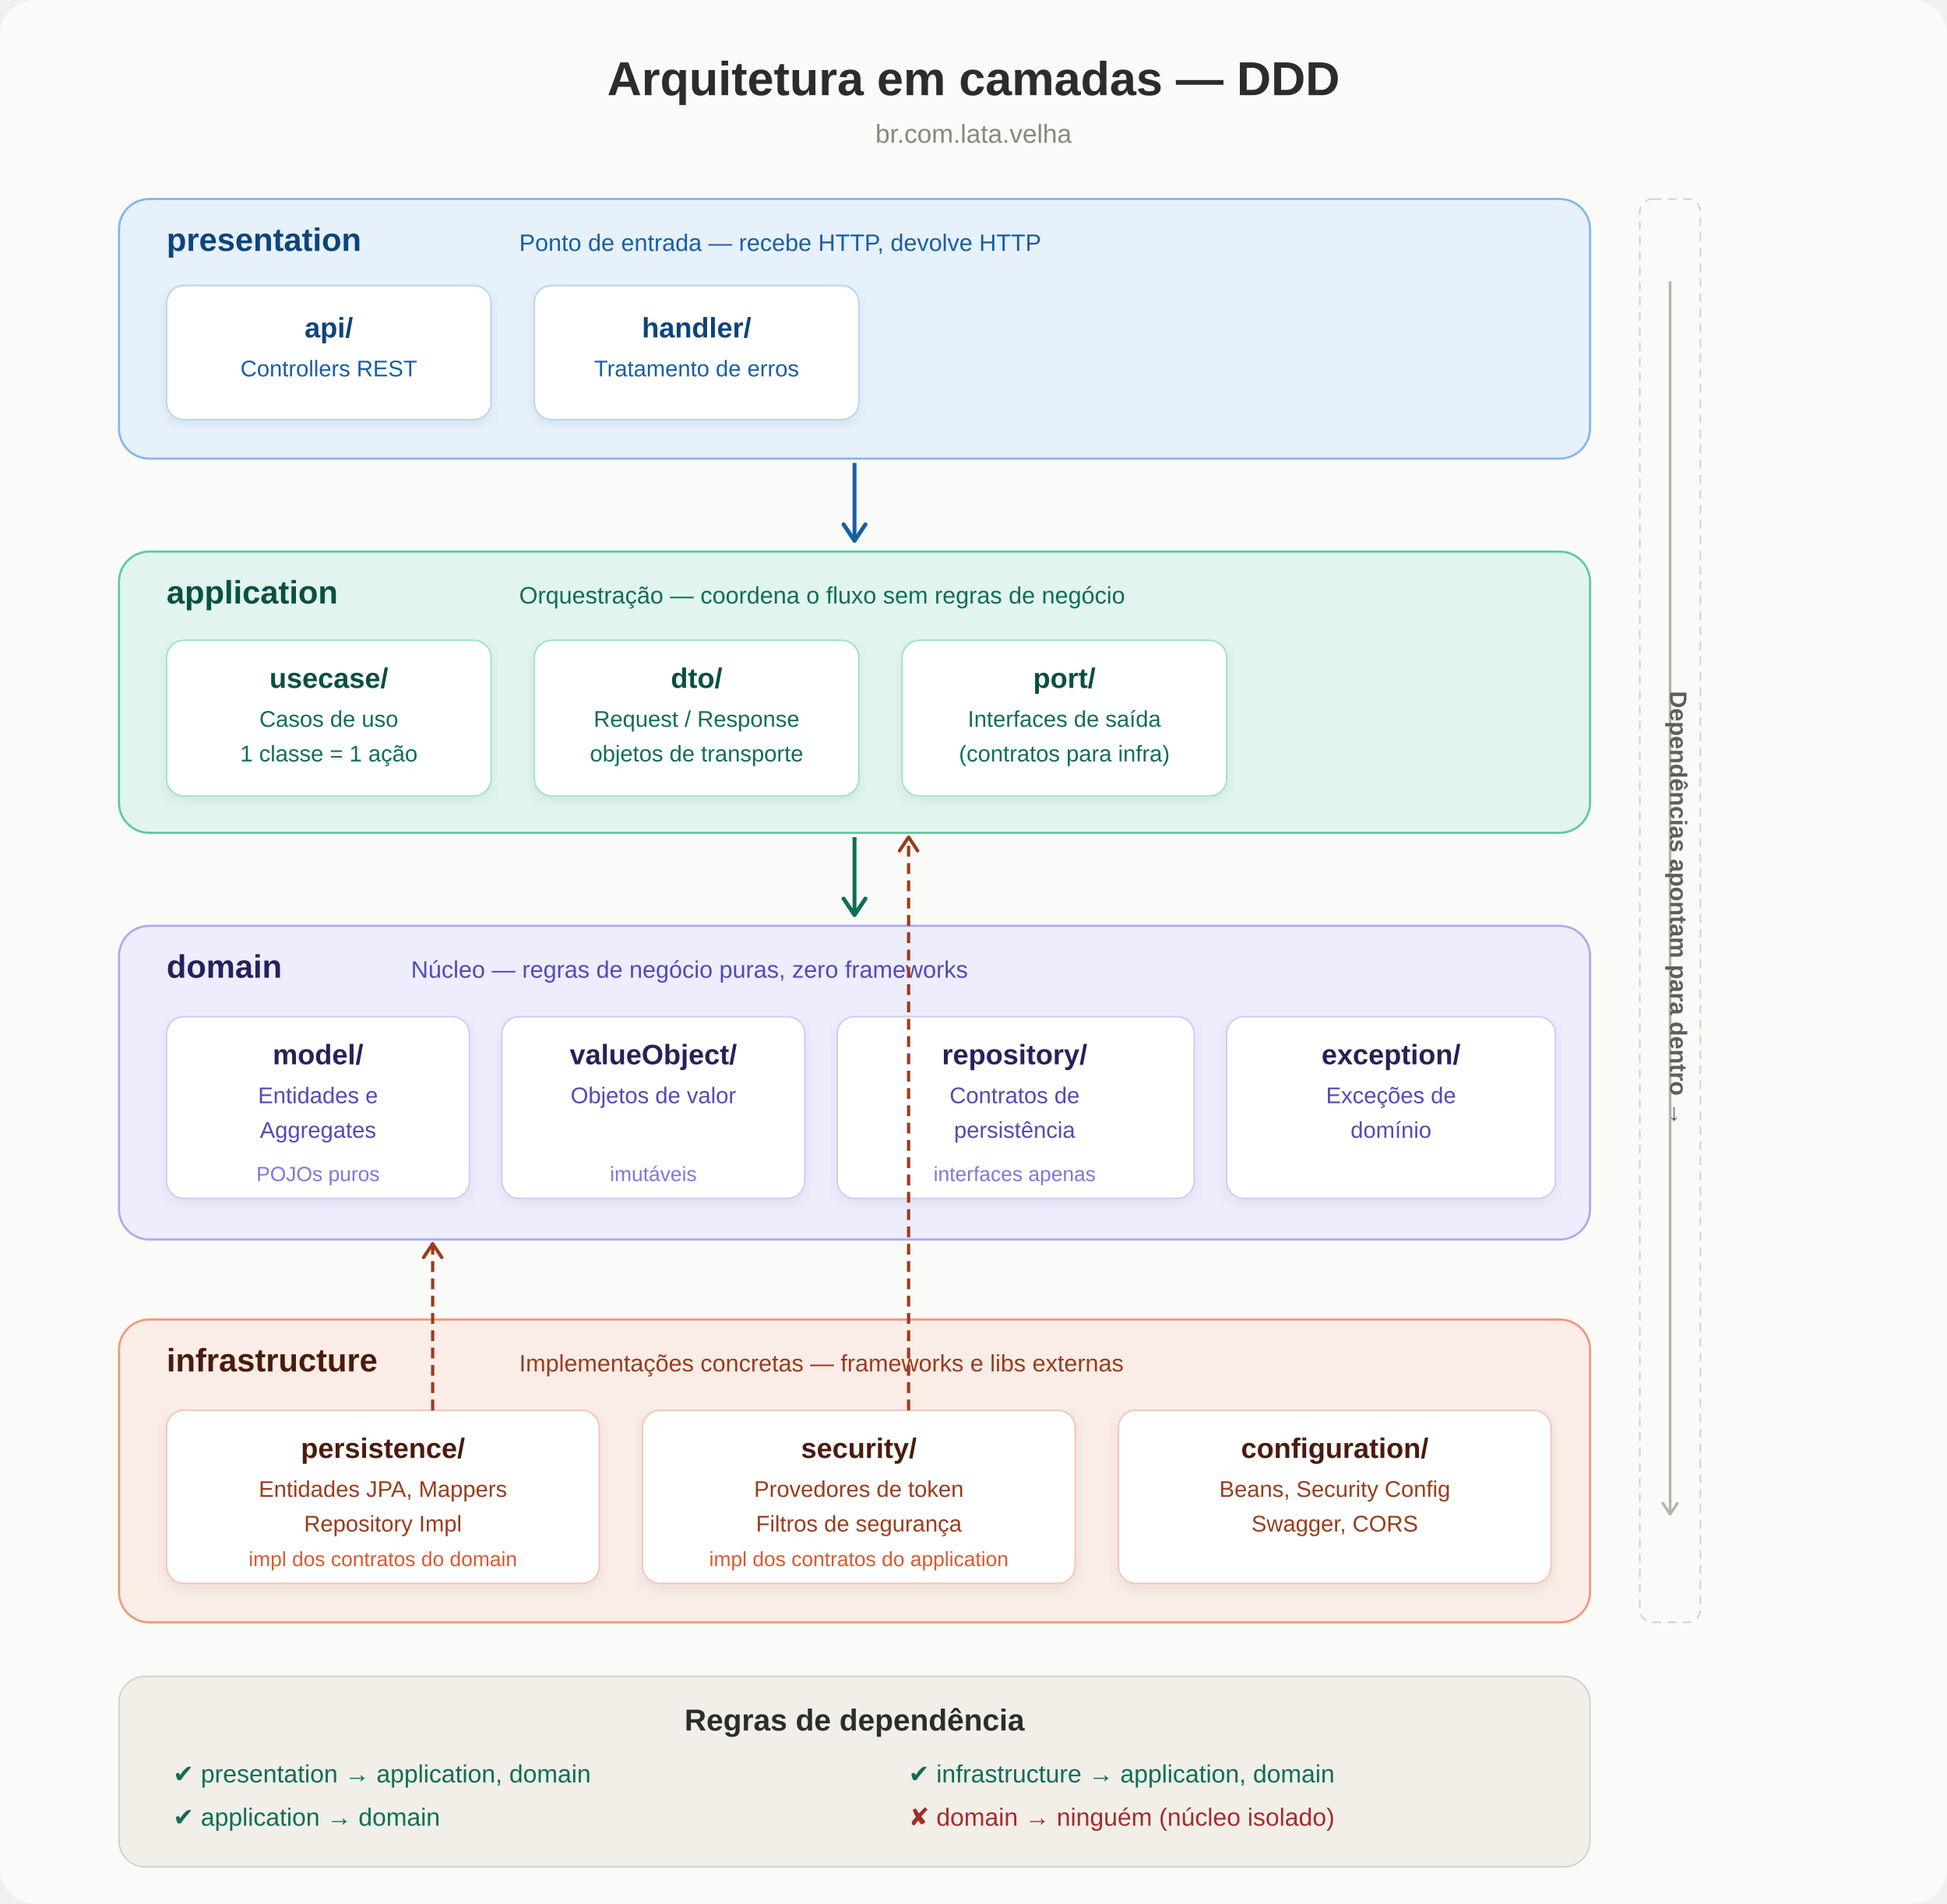
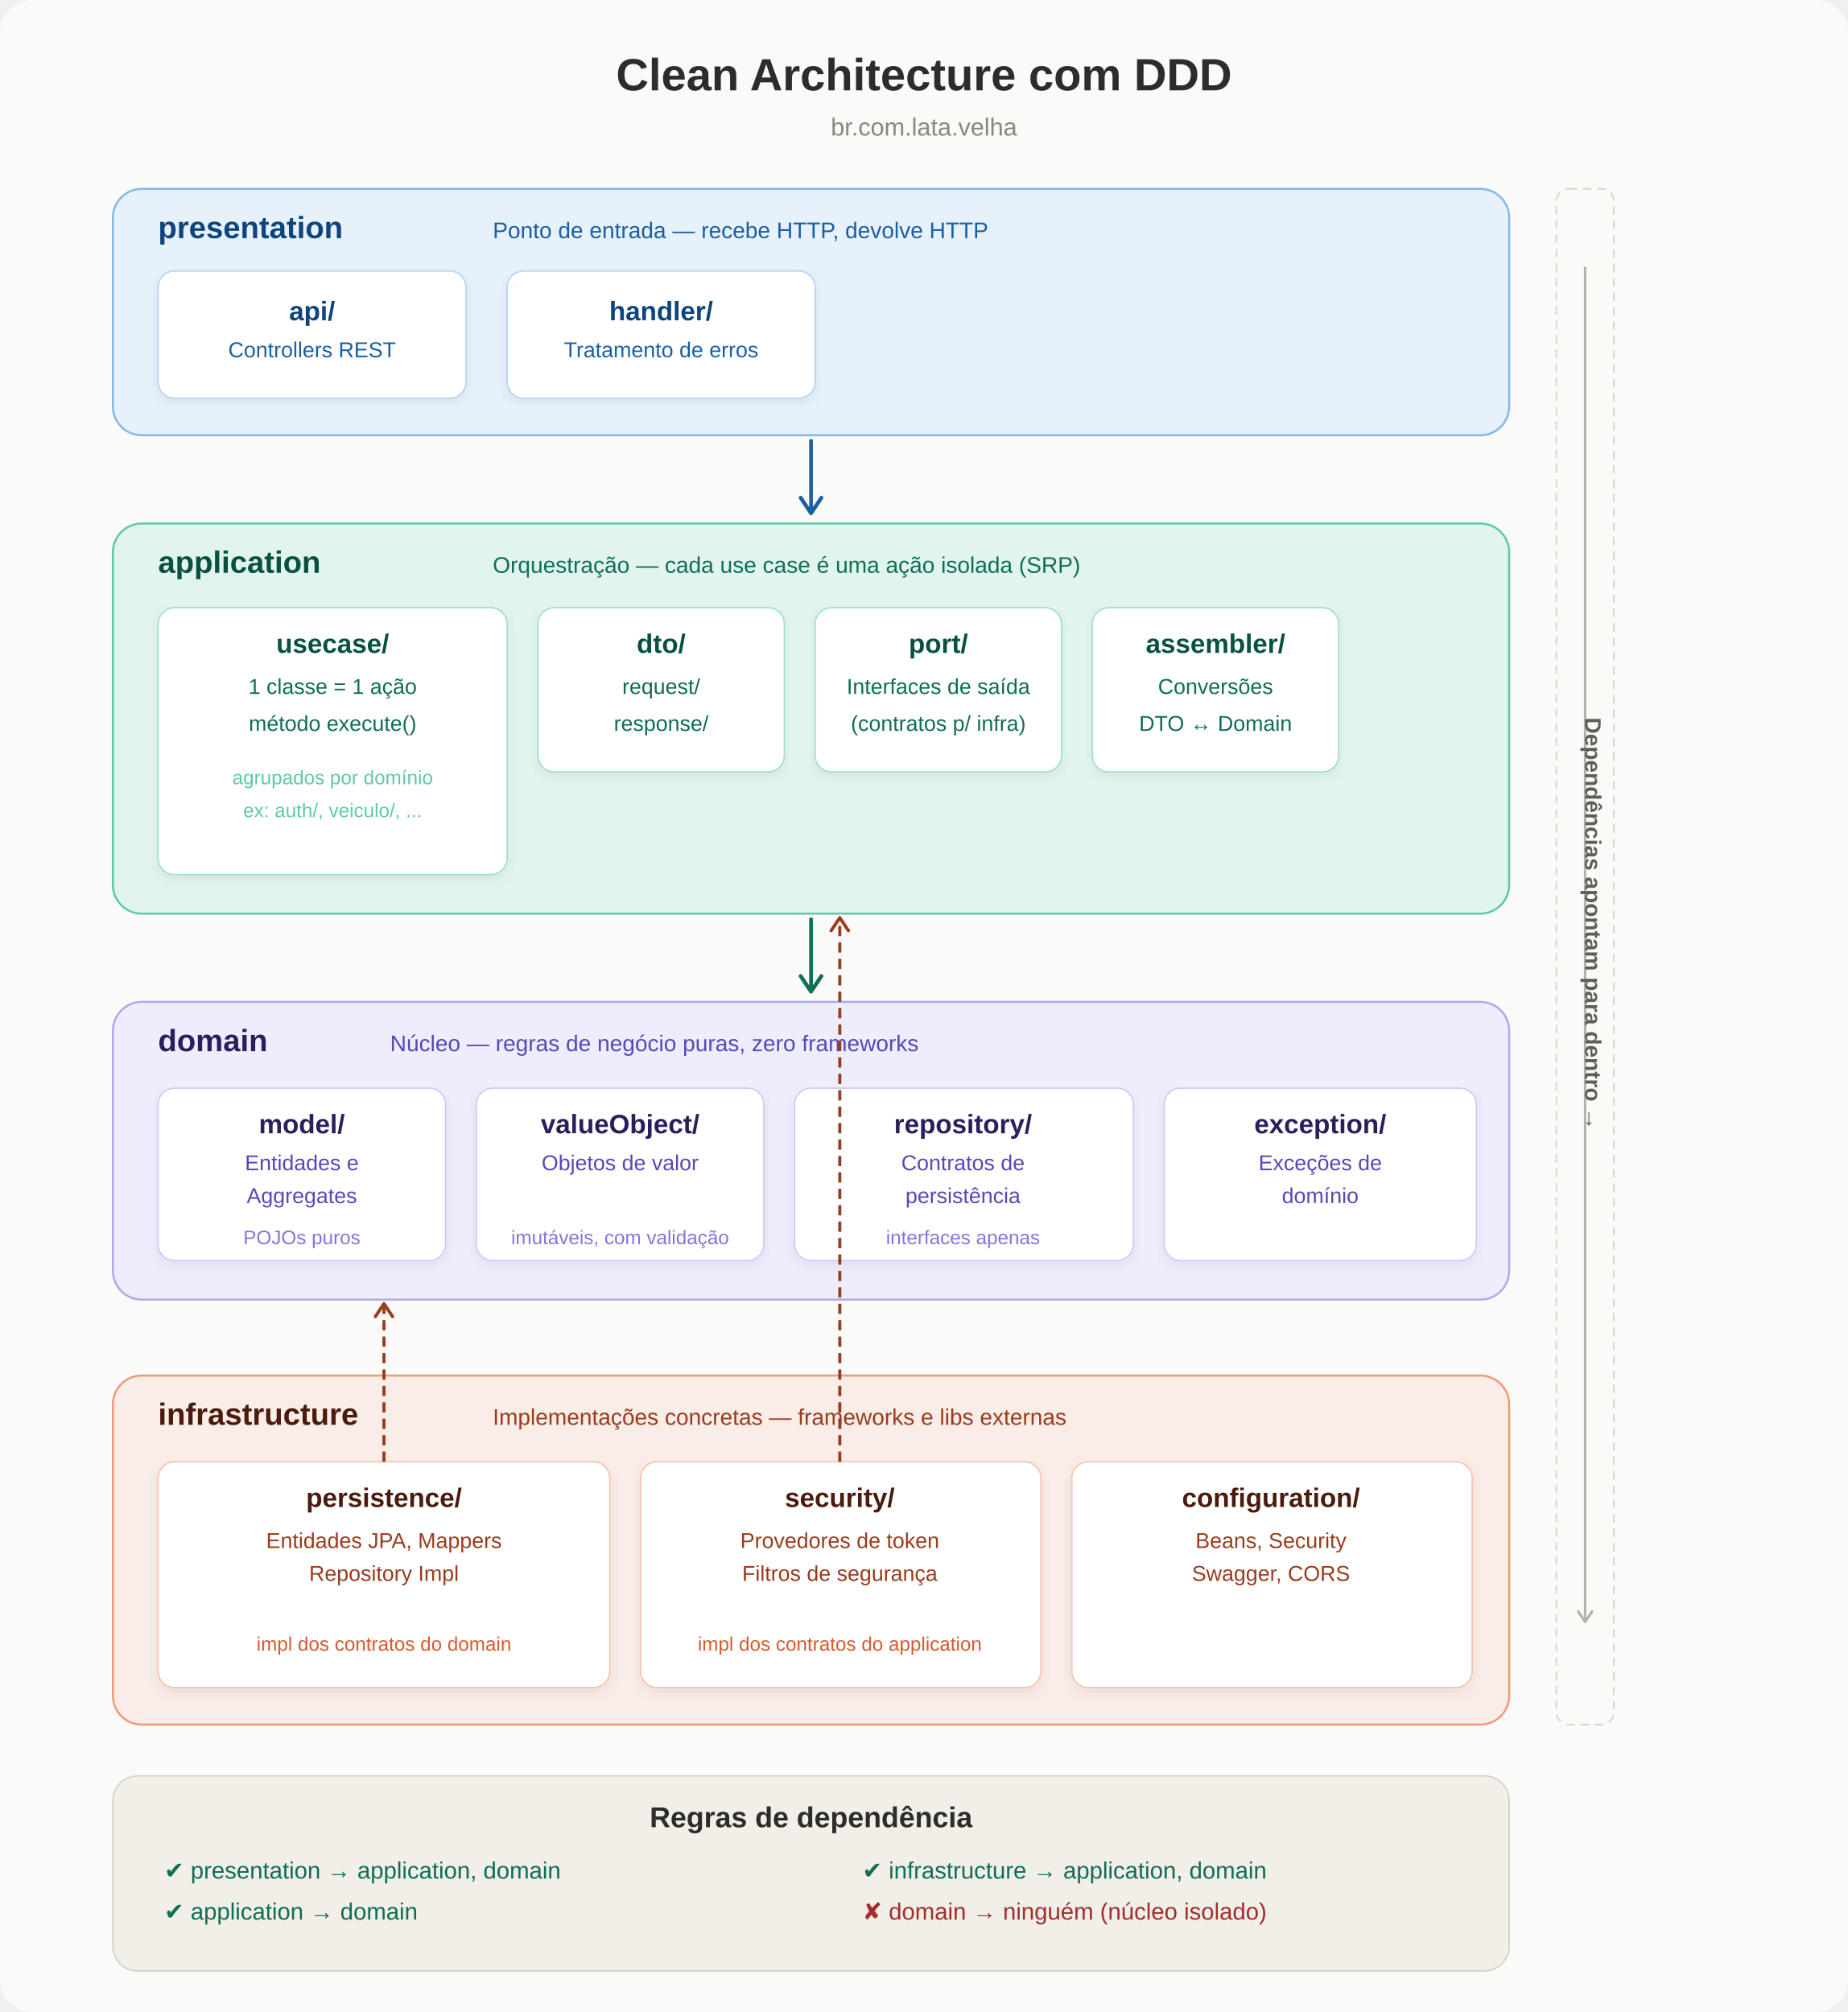
- <svg xmlns="http://www.w3.org/2000/svg" viewBox="0 0 900 880" font-family="Segoe UI, Arial, sans-serif">
+ <svg xmlns="http://www.w3.org/2000/svg" viewBox="0 0 900 980" font-family="Segoe UI, Arial, sans-serif">
  <defs>
    <marker id="arr" viewBox="0 0 10 10" refX="8" refY="5" markerWidth="7" markerHeight="7" orient="auto-start-reverse">
      <path d="M2 1L8 5L2 9" fill="none" stroke="context-stroke" stroke-width="1.5" stroke-linecap="round" stroke-linejoin="round" />
    </marker>
    <filter id="sh" x="-2%" y="-2%" width="104%" height="108%">
      <feDropShadow dx="0" dy="2" stdDeviation="3" flood-opacity="0.07" />
    </filter>
  </defs>
-   <rect width="900" height="880" fill="#FAFAF8" rx="16" />
-   <text x="450" y="44" text-anchor="middle" font-size="22" font-weight="700" fill="#2C2C2A">Arquitetura em camadas — DDD</text>
+   <rect width="900" height="980" fill="#FAFAF8" rx="16" />
+   <text x="450" y="44" text-anchor="middle" font-size="22" font-weight="700" fill="#2C2C2A">Clean Architecture com DDD</text>
  <text x="450" y="66" font-size="12" text-anchor="middle" fill="#888780">br.com.lata.velha</text>
  <rect x="55" y="92" width="680" height="120" rx="14" fill="#E6F1FB" stroke="#85B7EB" stroke-width="1" />
  <text x="77" y="116" font-size="15" font-weight="600" fill="#0C447C">presentation</text>
  <text x="240" y="116" font-size="11" fill="#185FA5">Ponto de entrada — recebe HTTP, devolve HTTP</text>
  <rect x="77" y="132" width="150" height="62" rx="8" fill="#fff" stroke="#B5D4F4" stroke-width="0.7" filter="url(#sh)" />
  <text x="152" y="156" text-anchor="middle" font-size="13" font-weight="600" fill="#0C447C">api/</text>
  <text x="152" y="174" text-anchor="middle" font-size="10.5" fill="#185FA5">Controllers REST</text>
  <rect x="247" y="132" width="150" height="62" rx="8" fill="#fff" stroke="#B5D4F4" stroke-width="0.7" filter="url(#sh)" />
  <text x="322" y="156" text-anchor="middle" font-size="13" font-weight="600" fill="#0C447C">handler/</text>
  <text x="322" y="174" text-anchor="middle" font-size="10.5" fill="#185FA5">Tratamento de erros</text>
  <line x1="395" y1="214" x2="395" y2="250" stroke="#185FA5" stroke-width="1.8" marker-end="url(#arr)" />
-   <rect x="55" y="255" width="680" height="130" rx="14" fill="#E1F5EE" stroke="#5DCAA5" stroke-width="1" />
+   <rect x="55" y="255" width="680" height="190" rx="14" fill="#E1F5EE" stroke="#5DCAA5" stroke-width="1" />
  <text x="77" y="279" font-size="15" font-weight="600" fill="#085041">application</text>
-   <text x="240" y="279" font-size="11" fill="#0F6E56">Orquestração — coordena o fluxo sem regras de negócio</text>
-   <rect x="77" y="296" width="150" height="72" rx="8" fill="#fff" stroke="#9FE1CB" stroke-width="0.7" filter="url(#sh)" />
-   <text x="152" y="318" text-anchor="middle" font-size="13" font-weight="600" fill="#085041">usecase/</text>
-   <text x="152" y="336" text-anchor="middle" font-size="10.5" fill="#0F6E56">Casos de uso</text>
-   <text x="152" y="352" text-anchor="middle" font-size="10.5" fill="#0F6E56">1 classe = 1 ação</text>
-   <rect x="247" y="296" width="150" height="72" rx="8" fill="#fff" stroke="#9FE1CB" stroke-width="0.7" filter="url(#sh)" />
+   <text x="240" y="279" font-size="11" fill="#0F6E56">Orquestração — cada use case é uma ação isolada (SRP)</text>
+   <rect x="77" y="296" width="170" height="130" rx="8" fill="#fff" stroke="#9FE1CB" stroke-width="0.7" filter="url(#sh)" />
+   <text x="162" y="318" text-anchor="middle" font-size="13" font-weight="600" fill="#085041">usecase/</text>
+   <text x="162" y="338" text-anchor="middle" font-size="10.5" fill="#0F6E56">1 classe = 1 ação</text>
+   <text x="162" y="356" text-anchor="middle" font-size="10.5" fill="#0F6E56">método execute()</text>
+   <text x="162" y="382" text-anchor="middle" font-size="9.5" fill="#5DCAA5">agrupados por domínio</text>
+   <text x="162" y="398" text-anchor="middle" font-size="9.5" fill="#5DCAA5">ex: auth/, veiculo/, ...</text>
+   <rect x="262" y="296" width="120" height="80" rx="8" fill="#fff" stroke="#9FE1CB" stroke-width="0.7" filter="url(#sh)" />
  <text x="322" y="318" text-anchor="middle" font-size="13" font-weight="600" fill="#085041">dto/</text>
-   <text x="322" y="336" text-anchor="middle" font-size="10.5" fill="#0F6E56">Request / Response</text>
-   <text x="322" y="352" text-anchor="middle" font-size="10.5" fill="#0F6E56">objetos de transporte</text>
-   <rect x="417" y="296" width="150" height="72" rx="8" fill="#fff" stroke="#9FE1CB" stroke-width="0.7" filter="url(#sh)" />
-   <text x="492" y="318" text-anchor="middle" font-size="13" font-weight="600" fill="#085041">port/</text>
-   <text x="492" y="336" text-anchor="middle" font-size="10.5" fill="#0F6E56">Interfaces de saída</text>
-   <text x="492" y="352" text-anchor="middle" font-size="10.5" fill="#0F6E56">(contratos para infra)</text>
-   <line x1="395" y1="387" x2="395" y2="423" stroke="#0F6E56" stroke-width="1.8" marker-end="url(#arr)" />
-   <rect x="55" y="428" width="680" height="145" rx="14" fill="#EEEDFE" stroke="#AFA9EC" stroke-width="1" />
-   <text x="77" y="452" font-size="15" font-weight="600" fill="#26215C">domain</text>
-   <text x="190" y="452" font-size="11" fill="#534AB7">Núcleo — regras de negócio puras, zero frameworks</text>
-   <rect x="77" y="470" width="140" height="84" rx="8" fill="#fff" stroke="#CECBF6" stroke-width="0.7" filter="url(#sh)" />
-   <text x="147" y="492" text-anchor="middle" font-size="13" font-weight="600" fill="#26215C">model/</text>
-   <text x="147" y="510" text-anchor="middle" font-size="10.5" fill="#534AB7">Entidades e</text>
-   <text x="147" y="526" text-anchor="middle" font-size="10.5" fill="#534AB7">Aggregates</text>
-   <text x="147" y="546" text-anchor="middle" font-size="9.5" fill="#7F77DD">POJOs puros</text>
-   <rect x="232" y="470" width="140" height="84" rx="8" fill="#fff" stroke="#CECBF6" stroke-width="0.7" filter="url(#sh)" />
-   <text x="302" y="492" text-anchor="middle" font-size="13" font-weight="600" fill="#26215C">valueObject/</text>
-   <text x="302" y="510" text-anchor="middle" font-size="10.5" fill="#534AB7">Objetos de valor</text>
-   <text x="302" y="546" text-anchor="middle" font-size="9.5" fill="#7F77DD">imutáveis</text>
-   <rect x="387" y="470" width="165" height="84" rx="8" fill="#fff" stroke="#CECBF6" stroke-width="0.7" filter="url(#sh)" />
-   <text x="469" y="492" text-anchor="middle" font-size="13" font-weight="600" fill="#26215C">repository/</text>
-   <text x="469" y="510" text-anchor="middle" font-size="10.5" fill="#534AB7">Contratos de</text>
-   <text x="469" y="526" text-anchor="middle" font-size="10.5" fill="#534AB7">persistência</text>
-   <text x="469" y="546" text-anchor="middle" font-size="9.5" fill="#7F77DD">interfaces apenas</text>
-   <rect x="567" y="470" width="152" height="84" rx="8" fill="#fff" stroke="#CECBF6" stroke-width="0.7" filter="url(#sh)" />
-   <text x="643" y="492" text-anchor="middle" font-size="13" font-weight="600" fill="#26215C">exception/</text>
-   <text x="643" y="510" text-anchor="middle" font-size="10.5" fill="#534AB7">Exceções de</text>
-   <text x="643" y="526" text-anchor="middle" font-size="10.5" fill="#534AB7">domínio</text>
-   <rect x="55" y="610" width="680" height="140" rx="14" fill="#FAECE7" stroke="#F0997B" stroke-width="1" />
-   <text x="77" y="634" font-size="15" font-weight="600" fill="#4A1B0C">infrastructure</text>
-   <text x="240" y="634" font-size="11" fill="#993C1D">Implementações concretas — frameworks e libs externas</text>
-   <rect x="77" y="652" width="200" height="80" rx="8" fill="#fff" stroke="#F5C4B3" stroke-width="0.7" filter="url(#sh)" />
-   <text x="177" y="674" text-anchor="middle" font-size="13" font-weight="600" fill="#4A1B0C">persistence/</text>
-   <text x="177" y="692" text-anchor="middle" font-size="10.5" fill="#993C1D">Entidades JPA, Mappers</text>
-   <text x="177" y="708" text-anchor="middle" font-size="10.5" fill="#993C1D">Repository Impl</text>
-   <text x="177" y="724" text-anchor="middle" font-size="9.5" fill="#D85A30">impl dos contratos do domain</text>
-   <rect x="297" y="652" width="200" height="80" rx="8" fill="#fff" stroke="#F5C4B3" stroke-width="0.7" filter="url(#sh)" />
-   <text x="397" y="674" text-anchor="middle" font-size="13" font-weight="600" fill="#4A1B0C">security/</text>
-   <text x="397" y="692" text-anchor="middle" font-size="10.5" fill="#993C1D">Provedores de token</text>
-   <text x="397" y="708" text-anchor="middle" font-size="10.5" fill="#993C1D">Filtros de segurança</text>
-   <text x="397" y="724" text-anchor="middle" font-size="9.5" fill="#D85A30">impl dos contratos do application</text>
-   <rect x="517" y="652" width="200" height="80" rx="8" fill="#fff" stroke="#F5C4B3" stroke-width="0.7" filter="url(#sh)" />
-   <text x="617" y="674" text-anchor="middle" font-size="13" font-weight="600" fill="#4A1B0C">configuration/</text>
-   <text x="617" y="692" text-anchor="middle" font-size="10.5" fill="#993C1D">Beans, Security Config</text>
-   <text x="617" y="708" text-anchor="middle" font-size="10.5" fill="#993C1D">Swagger, CORS</text>
-   <path d="M200 652 L200 575" fill="none" stroke="#993C1D" stroke-width="1.5" stroke-dasharray="5 3" marker-end="url(#arr)" />
-   <path d="M420 652 L420 387" fill="none" stroke="#993C1D" stroke-width="1.5" stroke-dasharray="5 3" marker-end="url(#arr)" />
-   <rect x="758" y="92" width="28" height="658" rx="6" fill="none" stroke="#D3D1C7" stroke-width="0.7" stroke-dasharray="4 3" />
-   <line x1="772" y1="130" x2="772" y2="700" stroke="#B4B2A9" stroke-width="1.2" marker-end="url(#arr)" />
-   <text x="772" y="420" font-size="11" font-weight="600" fill="#5F5E5A" transform="rotate(90 772 420)" text-anchor="middle">Dependências apontam para dentro →</text>
-   <rect x="55" y="775" width="680" height="88" rx="12" fill="#F1EFE8" stroke="#D3D1C7" stroke-width="0.7" />
-   <text x="395" y="800" text-anchor="middle" font-size="14" font-weight="600" fill="#2C2C2A">Regras de dependência</text>
-   <text x="80" y="824" font-size="11.5" fill="#0F6E56">✔  presentation  →  application, domain</text>
-   <text x="80" y="844" font-size="11.5" fill="#0F6E56">✔  application   →  domain</text>
-   <text x="420" y="824" font-size="11.5" fill="#0F6E56">✔  infrastructure  →  application, domain</text>
-   <text x="420" y="844" font-size="11.5" fill="#A32D2D">✘  domain  →  ninguém (núcleo isolado)</text>
+   <text x="322" y="338" text-anchor="middle" font-size="10.5" fill="#0F6E56">request/</text>
+   <text x="322" y="356" text-anchor="middle" font-size="10.5" fill="#0F6E56">response/</text>
+   <rect x="397" y="296" width="120" height="80" rx="8" fill="#fff" stroke="#9FE1CB" stroke-width="0.7" filter="url(#sh)" />
+   <text x="457" y="318" text-anchor="middle" font-size="13" font-weight="600" fill="#085041">port/</text>
+   <text x="457" y="338" text-anchor="middle" font-size="10.5" fill="#0F6E56">Interfaces de saída</text>
+   <text x="457" y="356" text-anchor="middle" font-size="10.5" fill="#0F6E56">(contratos p/ infra)</text>
+   <rect x="532" y="296" width="120" height="80" rx="8" fill="#fff" stroke="#9FE1CB" stroke-width="0.7" filter="url(#sh)" />
+   <text x="592" y="318" text-anchor="middle" font-size="13" font-weight="600" fill="#085041">assembler/</text>
+   <text x="592" y="338" text-anchor="middle" font-size="10.5" fill="#0F6E56">Conversões</text>
+   <text x="592" y="356" text-anchor="middle" font-size="10.5" fill="#0F6E56">DTO ↔ Domain</text>
+   <line x1="395" y1="447" x2="395" y2="483" stroke="#0F6E56" stroke-width="1.8" marker-end="url(#arr)" />
+   <rect x="55" y="488" width="680" height="145" rx="14" fill="#EEEDFE" stroke="#AFA9EC" stroke-width="1" />
+   <text x="77" y="512" font-size="15" font-weight="600" fill="#26215C">domain</text>
+   <text x="190" y="512" font-size="11" fill="#534AB7">Núcleo — regras de negócio puras, zero frameworks</text>
+   <rect x="77" y="530" width="140" height="84" rx="8" fill="#fff" stroke="#CECBF6" stroke-width="0.7" filter="url(#sh)" />
+   <text x="147" y="552" text-anchor="middle" font-size="13" font-weight="600" fill="#26215C">model/</text>
+   <text x="147" y="570" text-anchor="middle" font-size="10.5" fill="#534AB7">Entidades e</text>
+   <text x="147" y="586" text-anchor="middle" font-size="10.5" fill="#534AB7">Aggregates</text>
+   <text x="147" y="606" text-anchor="middle" font-size="9.5" fill="#7F77DD">POJOs puros</text>
+   <rect x="232" y="530" width="140" height="84" rx="8" fill="#fff" stroke="#CECBF6" stroke-width="0.7" filter="url(#sh)" />
+   <text x="302" y="552" text-anchor="middle" font-size="13" font-weight="600" fill="#26215C">valueObject/</text>
+   <text x="302" y="570" text-anchor="middle" font-size="10.5" fill="#534AB7">Objetos de valor</text>
+   <text x="302" y="606" text-anchor="middle" font-size="9.5" fill="#7F77DD">imutáveis, com validação</text>
+   <rect x="387" y="530" width="165" height="84" rx="8" fill="#fff" stroke="#CECBF6" stroke-width="0.7" filter="url(#sh)" />
+   <text x="469" y="552" text-anchor="middle" font-size="13" font-weight="600" fill="#26215C">repository/</text>
+   <text x="469" y="570" text-anchor="middle" font-size="10.5" fill="#534AB7">Contratos de</text>
+   <text x="469" y="586" text-anchor="middle" font-size="10.5" fill="#534AB7">persistência</text>
+   <text x="469" y="606" text-anchor="middle" font-size="9.5" fill="#7F77DD">interfaces apenas</text>
+   <rect x="567" y="530" width="152" height="84" rx="8" fill="#fff" stroke="#CECBF6" stroke-width="0.7" filter="url(#sh)" />
+   <text x="643" y="552" text-anchor="middle" font-size="13" font-weight="600" fill="#26215C">exception/</text>
+   <text x="643" y="570" text-anchor="middle" font-size="10.5" fill="#534AB7">Exceções de</text>
+   <text x="643" y="586" text-anchor="middle" font-size="10.5" fill="#534AB7">domínio</text>
+   <rect x="55" y="670" width="680" height="170" rx="14" fill="#FAECE7" stroke="#F0997B" stroke-width="1" />
+   <text x="77" y="694" font-size="15" font-weight="600" fill="#4A1B0C">infrastructure</text>
+   <text x="240" y="694" font-size="11" fill="#993C1D">Implementações concretas — frameworks e libs externas</text>
+   <rect x="77" y="712" width="220" height="110" rx="8" fill="#fff" stroke="#F5C4B3" stroke-width="0.7" filter="url(#sh)" />
+   <text x="187" y="734" text-anchor="middle" font-size="13" font-weight="600" fill="#4A1B0C">persistence/</text>
+   <text x="187" y="754" text-anchor="middle" font-size="10.5" fill="#993C1D">Entidades JPA, Mappers</text>
+   <text x="187" y="770" text-anchor="middle" font-size="10.5" fill="#993C1D">Repository Impl</text>
+   <text x="187" y="804" text-anchor="middle" font-size="9.5" fill="#D85A30">impl dos contratos do domain</text>
+   <rect x="312" y="712" width="195" height="110" rx="8" fill="#fff" stroke="#F5C4B3" stroke-width="0.7" filter="url(#sh)" />
+   <text x="409" y="734" text-anchor="middle" font-size="13" font-weight="600" fill="#4A1B0C">security/</text>
+   <text x="409" y="754" text-anchor="middle" font-size="10.5" fill="#993C1D">Provedores de token</text>
+   <text x="409" y="770" text-anchor="middle" font-size="10.5" fill="#993C1D">Filtros de segurança</text>
+   <text x="409" y="804" text-anchor="middle" font-size="9.5" fill="#D85A30">impl dos contratos do application</text>
+   <rect x="522" y="712" width="195" height="110" rx="8" fill="#fff" stroke="#F5C4B3" stroke-width="0.7" filter="url(#sh)" />
+   <text x="619" y="734" text-anchor="middle" font-size="13" font-weight="600" fill="#4A1B0C">configuration/</text>
+   <text x="619" y="754" text-anchor="middle" font-size="10.5" fill="#993C1D">Beans, Security</text>
+   <text x="619" y="770" text-anchor="middle" font-size="10.5" fill="#993C1D">Swagger, CORS</text>
+   <path d="M187 712 L187 635" fill="none" stroke="#993C1D" stroke-width="1.5" stroke-dasharray="5 3" marker-end="url(#arr)" />
+   <path d="M409 712 L409 447" fill="none" stroke="#993C1D" stroke-width="1.5" stroke-dasharray="5 3" marker-end="url(#arr)" />
+   <rect x="758" y="92" width="28" height="748" rx="6" fill="none" stroke="#D3D1C7" stroke-width="0.7" stroke-dasharray="4 3" />
+   <line x1="772" y1="130" x2="772" y2="790" stroke="#B4B2A9" stroke-width="1.2" marker-end="url(#arr)" />
+   <text x="772" y="450" font-size="11" font-weight="600" fill="#5F5E5A" transform="rotate(90 772 450)" text-anchor="middle">Dependências apontam para dentro →</text>
+   <rect x="55" y="865" width="680" height="95" rx="12" fill="#F1EFE8" stroke="#D3D1C7" stroke-width="0.7" />
+   <text x="395" y="890" text-anchor="middle" font-size="14" font-weight="600" fill="#2C2C2A">Regras de dependência</text>
+   <text x="80" y="915" font-size="11.5" fill="#0F6E56">✔  presentation  →  application, domain</text>
+   <text x="80" y="935" font-size="11.5" fill="#0F6E56">✔  application   →  domain</text>
+   <text x="420" y="915" font-size="11.5" fill="#0F6E56">✔  infrastructure  →  application, domain</text>
+   <text x="420" y="935" font-size="11.5" fill="#A32D2D">✘  domain  →  ninguém (núcleo isolado)</text>
</svg>
